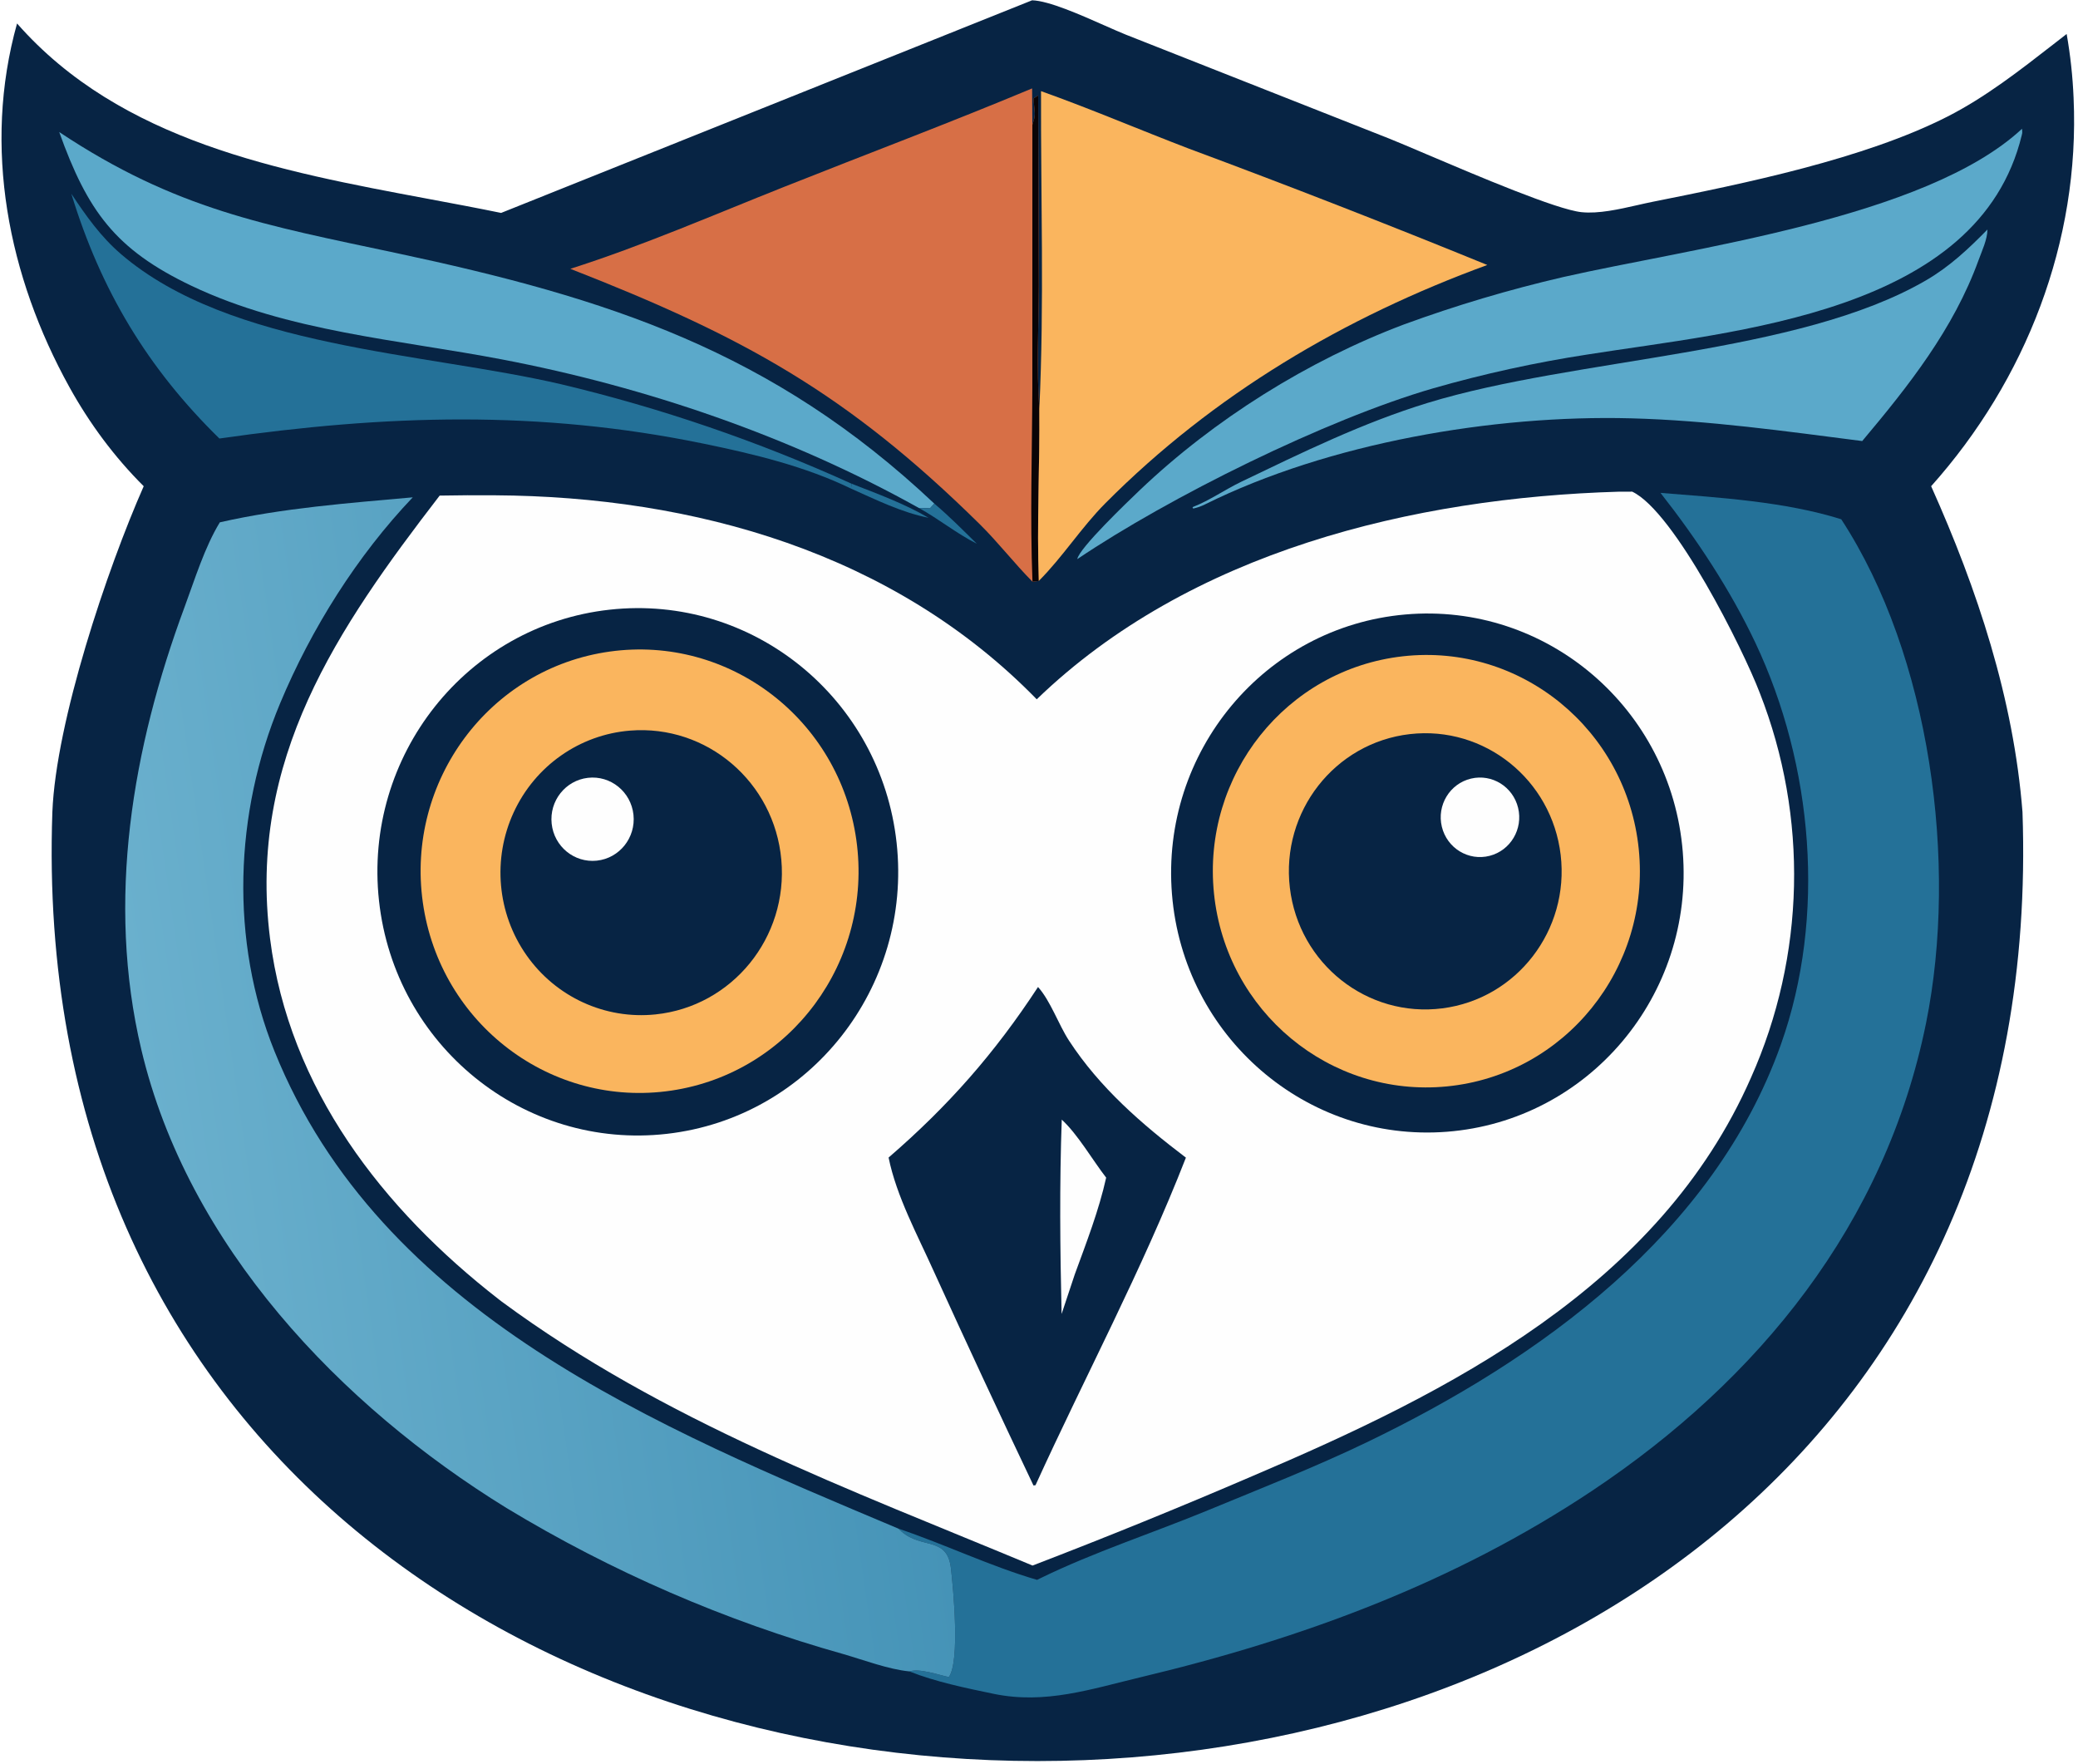
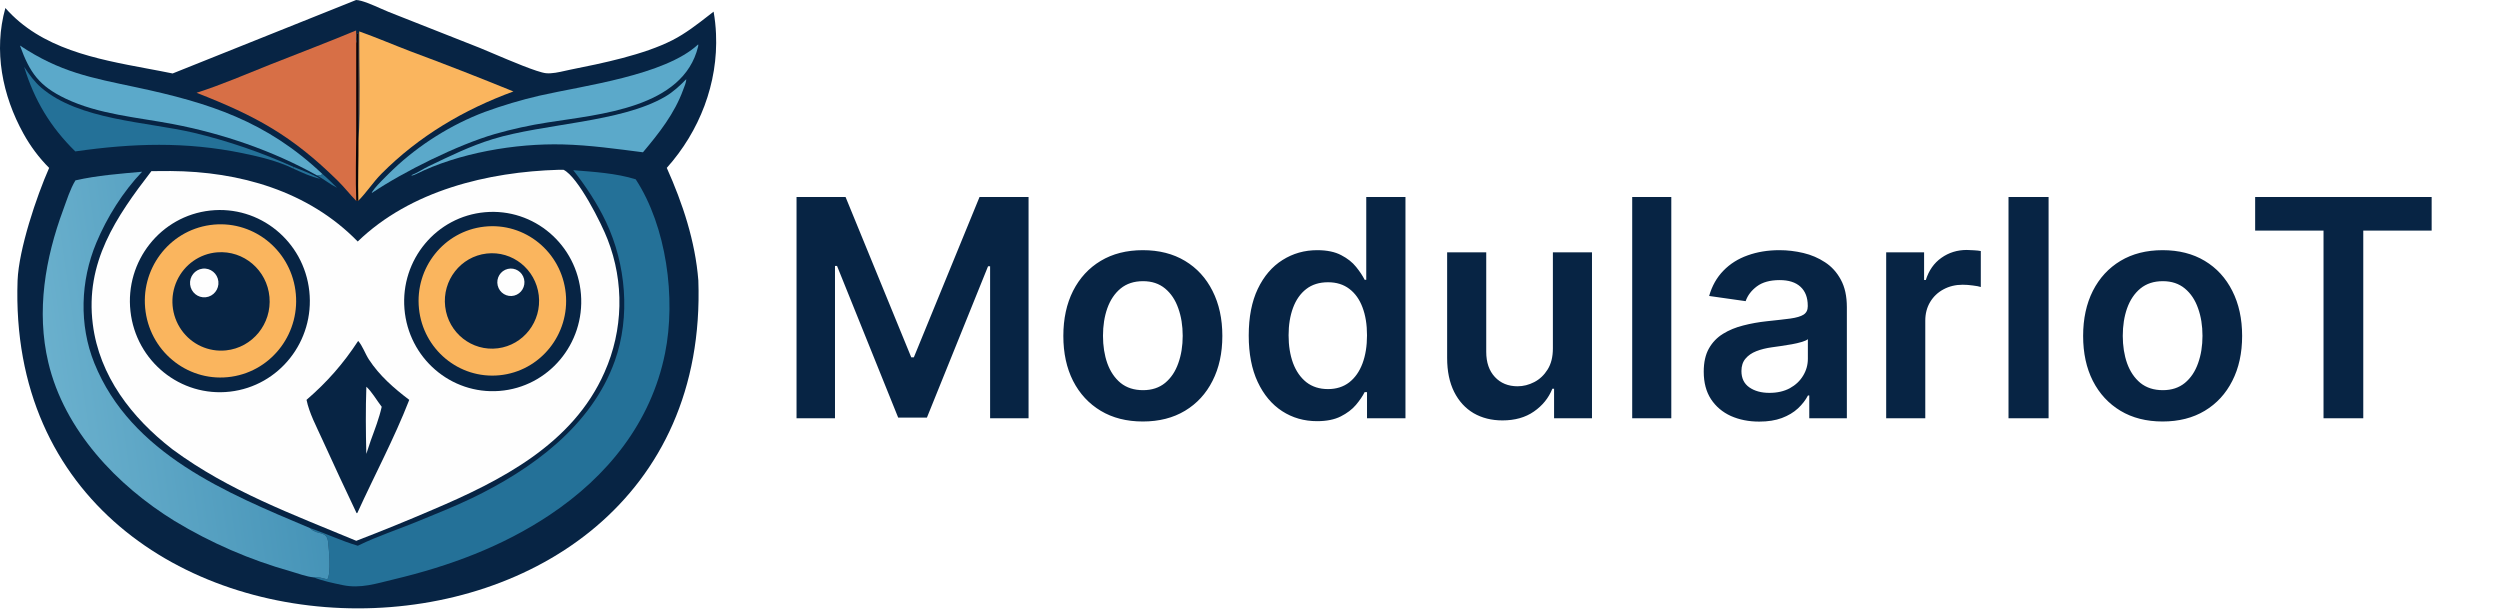
- <svg xmlns="http://www.w3.org/2000/svg" width="429" height="364" viewBox="0 0 429 364" fill="none">
-   <path d="M228.073 5.274C223.025 3.038 216.526 0.159 213.075 0.06L103.452 43.954C98.514 42.938 93.459 41.994 88.347 41.039C57.641 35.305 24.91 29.193 3.521 4.844C-3.629 30.387 1.679 57.071 14.339 79.93C18.503 87.447 23.616 94.34 29.669 100.37C22.112 117.474 11.553 148.925 10.81 167.63C1.69 428.83 426.658 428.832 417.54 167.626C415.71 144.25 408.214 121.629 398.681 100.367C418.239 78.479 429.429 49.86 428.09 20.227C427.907 15.796 427.429 11.382 426.658 7.016C425.731 7.733 424.802 8.456 423.87 9.181C416.961 14.558 409.895 20.058 402.14 24.019C384.944 32.803 360.055 37.891 341.177 41.658C340.183 41.857 339.13 42.096 338.043 42.342C334.243 43.204 330.034 44.158 326.515 43.799C321.4 43.276 305.14 36.362 294.409 31.799C291.341 30.494 288.724 29.382 286.95 28.666L232.447 7.159C231.257 6.684 229.745 6.014 228.073 5.274Z" fill="#072444" />
-   <path d="M334.241 101.496L336.969 101.489C345.708 105.643 359.872 134.039 363.296 143.015C373.352 168.649 372.7 197.319 361.489 222.458C342.557 265.578 299.218 287.412 258.504 304.726C243.514 311.175 228.399 317.324 213.169 323.169C175.267 307.374 137.039 293.374 103.595 268.694L102.931 268.182C79.097 249.656 59.666 224.791 55.752 193.746C51.089 156.761 69.668 129.71 90.769 102.303C94.579 102.231 98.39 102.211 102.201 102.242C143.289 102.493 184.528 114.094 214.033 144.354C245.621 113.854 291.779 102.732 334.241 101.496Z" fill="#FEFEFE" />
-   <path d="M125.875 125.853C155.346 122.613 181.845 144.146 185.104 173.981C188.364 203.817 167.152 230.693 137.693 234.052C108.149 237.423 81.514 215.87 78.245 185.948C74.977 156.027 96.317 129.102 125.875 125.853Z" fill="#072444" />
-   <path d="M125.865 134.502C150.517 131.059 173.281 148.44 176.791 173.386C180.3 198.332 163.236 221.458 138.615 225.123C113.84 228.811 90.825 211.399 87.293 186.296C83.76 161.193 101.058 137.967 125.865 134.502Z" fill="#FAB55E" />
-   <path d="M130.082 150.816C145.944 149.546 159.864 161.433 161.303 177.48C162.741 193.526 151.163 207.757 135.334 209.4C124.929 210.481 114.755 205.814 108.694 197.182C102.634 188.551 101.624 177.286 106.05 167.691C110.476 158.096 119.655 151.65 130.082 150.816Z" fill="#072444" />
-   <path d="M121.374 160.563C126.051 160.023 130.27 163.44 130.778 168.179C131.286 172.919 127.889 177.172 123.205 177.662C118.557 178.147 114.395 174.739 113.891 170.035C113.387 165.331 116.731 161.098 121.374 160.563Z" fill="#FEFEFE" />
-   <path d="M290.079 126.849C319.298 124.267 345.014 146.247 347.405 175.847C349.795 205.446 327.947 231.365 298.702 233.624C269.683 235.865 244.324 213.95 241.952 184.578C239.58 155.207 261.085 129.411 290.079 126.849Z" fill="#072444" />
-   <path d="M289.632 135.474C313.947 132.756 335.797 150.604 338.315 175.242C340.833 199.878 323.058 221.88 298.71 224.263C274.596 226.622 253.12 208.833 250.626 184.433C248.131 160.032 265.552 138.166 289.632 135.474Z" fill="#FAB55E" />
-   <path d="M291.078 151.538C306.456 149.776 320.355 160.912 322.197 176.471C324.039 192.03 313.134 206.178 297.781 208.147C282.281 210.134 268.149 198.964 266.289 183.258C264.429 167.552 275.555 153.316 291.078 151.538Z" fill="#072444" />
-   <path d="M303.691 160.723C308.019 159.696 312.356 162.392 313.412 166.765C314.467 171.138 311.846 175.555 307.538 176.665C303.171 177.791 298.736 175.093 297.666 170.661C296.597 166.229 299.303 161.764 303.691 160.723Z" fill="#FEFEFE" />
-   <path d="M214.299 203.744C216.887 206.615 218.514 211.463 220.693 214.807C227.032 224.531 235.707 232.043 244.828 238.968C235.799 262.124 224.054 284.021 213.779 306.585L213.362 306.643C206.379 291.969 199.52 277.234 192.784 262.441C189.426 254.964 185.083 246.983 183.448 238.948C195.763 228.319 205.375 217.385 214.299 203.744Z" fill="#072444" />
-   <path d="M219.197 231.119C222.528 234.184 225.545 239.461 228.366 243.097C226.852 249.905 224.275 256.517 221.891 263.05L219.166 271.24C218.851 257.816 218.72 244.546 219.197 231.119Z" fill="#FEFEFE" />
-   <path d="M342.808 101.743C354.892 102.714 368.487 103.533 380.121 107.189C398.515 135.338 404.28 178.242 397.643 211.135C389.264 252.653 363.015 284.859 328.716 307.717C300.211 326.713 268.712 338.296 235.651 346.182C225.245 348.665 215.819 351.871 205.105 349.644C199.437 348.466 193.11 347.166 187.74 345.022C189.822 344.336 193.685 345.722 195.885 346.193C198.225 342.898 196.811 328.102 196.325 323.776C195.574 317.086 190.323 319.837 186.132 316.154C185.913 315.961 185.705 315.755 185.491 315.555C195.096 318.788 204.388 323.294 214.101 326.125L214.73 325.814C225.865 320.371 238.015 316.455 249.488 311.713C260.369 307.215 271.5 302.858 282.11 297.755C317.814 280.582 353.76 254.69 367.657 215.63C377.061 189.198 374.302 157.908 362.41 132.717C357.257 121.8 350.251 111.213 342.808 101.743Z" fill="#247198" />
-   <path d="M45.383 107.824C58.358 104.863 71.98 103.854 85.214 102.662C73.75 114.697 64.269 129.755 57.825 145.195C48.372 167.841 47.453 194.169 56.674 217.02C78.543 271.223 135.981 294.71 185.491 315.555C185.705 315.755 185.913 315.961 186.132 316.154C190.323 319.837 195.574 317.086 196.325 323.776C196.811 328.102 198.225 342.898 195.885 346.193C193.685 345.722 189.822 344.336 187.74 345.022C183.375 344.586 178.406 342.696 174.163 341.462C149.728 334.606 126.314 324.454 104.55 311.28C70.276 290.155 38.753 257.166 29.169 216.636C21.907 185.924 27.311 154.418 38.106 125.299C40.214 119.613 42.236 112.98 45.383 107.824Z" fill="url(#paint0_linear_15_30)" />
-   <path d="M117.747 55.491C132.707 50.717 147.26 44.382 161.859 38.581C178.942 31.791 196.111 25.343 213.079 18.249L213.132 25.775C213.227 25.471 213.328 25.169 213.418 24.863C213.773 23.665 213.628 23.031 213.491 21.818C213.434 21.318 213.417 20.815 213.383 20.313L214.326 19.717L214.457 58.968C214.43 67.351 213.955 76.037 214.568 84.389C214.672 96.212 214.031 108.111 214.462 119.914L213.155 120.075C209.368 116.264 206.08 111.965 202.229 108.171C174.708 81.044 153.236 69.365 117.747 55.491Z" fill="#D76F46" />
-   <path d="M213.132 25.775C213.227 25.471 213.328 25.169 213.419 24.863C213.774 23.665 213.629 23.031 213.492 21.818C213.435 21.318 213.417 20.815 213.383 20.313L214.326 19.717L214.458 58.968C214.431 67.351 213.956 76.037 214.568 84.389C214.673 96.212 214.031 108.111 214.462 119.914L213.155 120.075C212.629 106.789 213.082 93.341 213.127 80.042L213.132 25.775Z" fill="#0A0406" />
-   <path d="M214.919 18.812C225.191 22.471 235.222 26.775 245.408 30.67C266.079 38.35 286.628 46.361 307.049 54.698C277.511 65.51 250.583 81.382 228.209 103.875C223.229 108.883 219.394 114.983 214.462 119.914C214.031 108.111 214.672 96.212 214.568 84.389C215.595 62.678 214.853 40.575 214.919 18.812Z" fill="#FAB55E" />
-   <path d="M417.445 26.581C417.484 27.335 417.545 27.26 417.4 27.863C408.52 64.701 358.062 68.358 327.704 73.184C316.951 74.835 306.309 77.168 295.845 80.169C273.732 86.591 241.376 102.622 222.409 115.416C222.693 113.23 233.017 103.362 235.266 101.219C250.657 86.555 270.043 74.433 289.817 66.983C300.568 63.048 311.546 59.782 322.689 57.2C348.891 51.231 397.537 45.107 417.445 26.581Z" fill="#5BA9CA" />
-   <path d="M12.224 27.256C36.328 43.288 54.749 46.469 81.788 52.231C125.479 61.539 159.422 72.403 192.887 103.959L191.989 104.931L189.686 104.853C163.233 90.077 133.324 79.873 103.679 74.203C82.392 70.13 59.404 68.457 39.545 59.002C23.757 51.485 18.054 43.513 12.224 27.256Z" fill="#5BA9CA" />
-   <path d="M410.304 47.381C410.295 49.428 409.151 51.822 408.457 53.735C403.304 67.933 394.02 79.669 384.453 91.043C368.536 89.007 352.717 86.77 336.659 86.351C308.304 85.611 274.328 91.424 248.764 104.123C247.941 104.53 247.226 104.78 246.331 104.982L246.194 104.694C249.841 103.255 252.808 101.102 256.317 99.417C268.923 93.366 281.377 87.262 294.763 83.162C325.392 73.778 371.193 73.264 397.656 57.849C402.51 55.02 406.377 51.387 410.304 47.381Z" fill="#5BA9CA" />
-   <path d="M14.727 39.994C17.762 44.566 20.795 48.859 24.978 52.451C47.592 71.868 87.735 72.748 115.907 79.334C136.468 84.234 156.523 91.102 175.798 99.846L175.692 100.859C166.172 96.246 155.638 93.723 145.347 91.6C111.258 84.573 79.589 85.614 45.294 90.521C30.444 75.981 20.805 59.895 14.727 39.994Z" fill="#247198" />
-   <path d="M192.887 103.959C195.966 106.553 198.799 109.43 201.674 112.251C197.452 110.114 193.802 107.118 189.686 104.853L191.989 104.931L192.887 103.959Z" fill="#247198" />
-   <path d="M175.798 99.846C181.119 101.928 186.759 103.974 191.687 106.883C186.109 105.773 180.875 103.165 175.692 100.859L175.798 99.846Z" fill="#247198" />
+ <svg xmlns="http://www.w3.org/2000/svg" width="1052" height="256" viewBox="0 0 1052 256" fill="none">
+   <path d="M160.418 3.672C156.862 2.098 152.285 0.07 149.855 0L72.644 30.916C69.167 30.2 65.606 29.535 62.006 28.863C40.379 24.824 17.326 20.519 2.261 3.37C-2.775 21.36 0.964 40.154 9.881 56.254C12.813 61.548 16.415 66.403 20.678 70.651C15.355 82.698 7.918 104.849 7.395 118.023C0.972 301.992 300.285 301.993 293.864 118.021C292.575 101.557 287.295 85.624 280.581 70.649C294.356 55.233 302.237 35.075 301.294 14.204C301.165 11.083 300.828 7.975 300.285 4.9C299.632 5.404 298.978 5.914 298.322 6.424C293.456 10.212 288.479 14.085 283.017 16.875C270.905 23.062 253.376 26.645 240.08 29.299C239.379 29.439 238.637 29.607 237.872 29.78C235.195 30.387 232.231 31.059 229.753 30.806C226.15 30.438 214.698 25.568 207.14 22.355C204.979 21.436 203.136 20.652 201.886 20.148L163.499 5.001C162.661 4.666 161.595 4.194 160.418 3.672Z" fill="#072444" />
+   <path d="M235.195 71.444L237.116 71.439C243.271 74.365 253.247 94.365 255.658 100.686C262.741 118.741 262.282 138.934 254.386 156.64C241.051 187.01 210.527 202.389 181.851 214.583C171.293 219.125 160.648 223.456 149.921 227.573C123.226 216.448 96.301 206.587 72.746 189.205L72.278 188.844C55.491 175.796 41.805 158.283 39.049 136.418C35.764 110.368 48.85 91.315 63.712 72.012C66.395 71.962 69.08 71.948 71.764 71.969C100.703 72.146 129.749 80.317 150.529 101.629C172.777 80.148 205.287 72.315 235.195 71.444Z" fill="#FEFEFE" />
+   <path d="M88.437 88.599C109.195 86.317 127.859 101.483 130.154 122.497C132.45 143.511 117.51 162.44 96.761 164.806C75.953 167.18 57.193 152 54.891 130.925C52.589 109.851 67.619 90.887 88.437 88.599Z" fill="#072444" />
+   <path d="M88.431 94.691C105.793 92.265 121.827 104.507 124.299 122.077C126.771 139.647 114.752 155.935 97.411 158.517C79.961 161.114 63.751 148.851 61.264 131.17C58.775 113.49 70.959 97.131 88.431 94.691Z" fill="#FAB55E" />
+   <path d="M91.4 106.181C102.573 105.287 112.377 113.659 113.39 124.961C114.404 136.262 106.249 146.286 95.1 147.443C87.772 148.204 80.606 144.917 76.337 138.838C72.069 132.758 71.357 124.825 74.475 118.067C77.592 111.308 84.057 106.769 91.4 106.181Z" fill="#072444" />
+   <path d="M85.267 113.046C88.562 112.666 91.533 115.072 91.891 118.41C92.249 121.748 89.856 124.744 86.557 125.089C83.283 125.43 80.352 123.03 79.997 119.717C79.642 116.404 81.997 113.423 85.267 113.046Z" fill="#FEFEFE" />
+   <path d="M204.09 89.3C224.67 87.481 242.782 102.963 244.466 123.81C246.149 144.658 230.761 162.913 210.164 164.504C189.724 166.083 171.864 150.648 170.193 129.96C168.522 109.273 183.669 91.105 204.09 89.3Z" fill="#072444" />
+   <path d="M203.776 95.375C220.901 93.461 236.29 106.032 238.063 123.384C239.838 140.737 227.318 156.233 210.169 157.911C193.185 159.573 178.059 147.044 176.302 129.858C174.545 112.672 186.815 97.272 203.776 95.375Z" fill="#FAB55E" />
+   <path d="M204.793 106.689C215.625 105.448 225.414 113.292 226.712 124.251C228.009 135.209 220.328 145.173 209.515 146.56C198.598 147.96 188.644 140.093 187.334 129.03C186.024 117.969 193.86 107.942 204.793 106.689Z" fill="#072444" />
+   <path d="M213.677 113.159C216.725 112.435 219.78 114.334 220.524 117.414C221.267 120.494 219.421 123.605 216.387 124.387C213.311 125.18 210.187 123.28 209.434 120.158C208.681 117.037 210.586 113.892 213.677 113.159Z" fill="#FEFEFE" />
+   <path d="M150.717 143.459C152.539 145.481 153.685 148.896 155.22 151.251C159.685 158.1 165.795 163.39 172.219 168.268C165.86 184.578 157.587 200 150.35 215.892L150.057 215.933C145.139 205.598 140.308 195.22 135.563 184.801C133.198 179.534 130.139 173.913 128.988 168.254C137.662 160.768 144.432 153.067 150.717 143.459Z" fill="#072444" />
+   <path d="M154.167 162.74C156.512 164.899 158.637 168.616 160.624 171.176C159.558 175.971 157.743 180.628 156.064 185.23L154.144 190.998C153.923 181.543 153.831 172.197 154.167 162.74Z" fill="#FEFEFE" />
+   <path d="M241.228 71.617C249.74 72.302 259.315 72.878 267.508 75.454C280.464 95.279 284.525 125.498 279.849 148.665C273.949 177.907 255.46 200.59 231.303 216.689C211.226 230.069 189.041 238.227 165.755 243.781C158.426 245.53 151.787 247.788 144.241 246.22C140.249 245.39 135.793 244.475 132.01 242.964C133.477 242.481 136.198 243.457 137.747 243.789C139.395 241.468 138.399 231.047 138.057 228C137.528 223.288 133.83 225.226 130.878 222.632C130.724 222.496 130.577 222.351 130.426 222.21C137.191 224.487 143.736 227.66 150.577 229.654L151.02 229.435C158.863 225.602 167.42 222.844 175.501 219.504C183.165 216.336 191.005 213.267 198.478 209.673C223.624 197.578 248.942 179.342 258.73 151.831C265.354 133.214 263.41 111.176 255.034 93.433C251.405 85.744 246.471 78.287 241.228 71.617Z" fill="#247198" />
+   <path d="M31.745 75.901C40.884 73.815 50.478 73.105 59.799 72.265C51.725 80.742 45.048 91.347 40.509 102.222C33.851 118.172 33.204 136.715 39.698 152.81C55.101 190.986 95.555 207.529 130.427 222.21C130.577 222.351 130.724 222.496 130.878 222.632C133.83 225.226 137.528 223.288 138.057 228C138.399 231.047 139.396 241.469 137.747 243.789C136.198 243.457 133.477 242.481 132.011 242.964C128.937 242.657 125.436 241.326 122.448 240.457C105.238 235.628 88.747 228.478 73.418 219.199C49.278 204.32 27.076 181.086 20.326 152.539C15.211 130.908 19.017 108.718 26.62 88.209C28.105 84.204 29.529 79.532 31.745 75.901Z" fill="url(#paint0_linear_2005_28)" />
+   <path d="M82.713 39.042C93.25 35.679 103.5 31.217 113.782 27.131C125.814 22.349 137.906 17.808 149.857 12.811L149.895 18.112C149.962 17.898 150.033 17.685 150.096 17.47C150.346 16.625 150.244 16.179 150.148 15.325C150.108 14.973 150.095 14.619 150.071 14.265L150.736 13.845L150.828 41.49C150.809 47.395 150.475 53.512 150.906 59.395C150.98 67.722 150.528 76.103 150.832 84.416L149.911 84.529C147.243 81.845 144.928 78.817 142.216 76.145C122.832 57.039 107.709 48.813 82.713 39.042Z" fill="#D76F46" />
+   <path d="M149.895 18.112C149.962 17.898 150.033 17.685 150.097 17.47C150.347 16.625 150.245 16.179 150.148 15.325C150.108 14.973 150.095 14.619 150.072 14.265L150.736 13.845L150.829 41.49C150.809 47.395 150.475 53.512 150.906 59.395C150.98 67.722 150.528 76.103 150.832 84.416L149.911 84.529C149.54 75.171 149.859 65.7 149.892 56.333L149.895 18.112Z" fill="#0A0406" />
+   <path d="M151.153 13.208C158.388 15.784 165.453 18.816 172.627 21.56C187.186 26.969 201.659 32.611 216.043 38.483C195.238 46.098 176.272 57.277 160.514 73.12C157.006 76.646 154.305 80.943 150.831 84.416C150.528 76.103 150.979 67.722 150.906 59.395C151.63 44.104 151.107 28.536 151.153 13.208Z" fill="#FAB55E" />
+   <path d="M293.796 18.679C293.824 19.211 293.867 19.158 293.765 19.582C287.511 45.529 251.972 48.104 230.59 51.503C223.016 52.666 215.522 54.309 208.151 56.422C192.576 60.946 169.788 72.237 156.429 81.248C156.629 79.708 163.9 72.758 165.484 71.249C176.324 60.921 189.978 52.382 203.905 47.135C211.478 44.364 219.21 42.064 227.058 40.245C245.512 36.041 279.775 31.728 293.796 18.679Z" fill="#5BA9CA" />
+   <path d="M8.391 19.155C25.368 30.447 38.343 32.687 57.386 36.745C88.159 43.301 112.066 50.953 135.636 73.179L135.003 73.863L133.382 73.808C114.75 63.401 93.684 56.214 72.805 52.221C57.812 49.352 41.62 48.174 27.634 41.514C16.514 36.22 12.497 30.605 8.391 19.155Z" fill="#5BA9CA" />
+   <path d="M288.767 33.33C288.761 34.771 287.955 36.458 287.466 37.805C283.837 47.804 277.298 56.071 270.56 64.081C259.349 62.648 248.208 61.072 236.897 60.777C216.927 60.255 192.996 64.35 174.991 73.294C174.411 73.581 173.908 73.757 173.278 73.899L173.181 73.696C175.749 72.683 177.839 71.166 180.311 69.98C189.189 65.718 197.961 61.419 207.389 58.53C228.962 51.922 261.22 51.559 279.859 40.702C283.278 38.71 286.001 36.151 288.767 33.33Z" fill="#5BA9CA" />
+   <path d="M10.154 28.127C12.291 31.347 14.428 34.37 17.374 36.901C33.301 50.576 61.575 51.196 81.417 55.835C95.899 59.286 110.023 64.123 123.6 70.282L123.525 70.995C116.82 67.746 109.401 65.969 102.152 64.474C78.143 59.525 55.837 60.258 31.683 63.714C21.223 53.473 14.435 42.144 10.154 28.127Z" fill="#247198" />
+   <path d="M135.636 73.179C137.804 75.006 139.8 77.032 141.824 79.019C138.851 77.514 136.28 75.403 133.381 73.808L135.003 73.863L135.636 73.179Z" fill="#247198" />
+   <path d="M123.6 70.282C127.347 71.748 131.319 73.189 134.791 75.238C130.862 74.456 127.176 72.619 123.525 70.995L123.6 70.282Z" fill="#247198" />
+   <path d="M335.182 82.909H355.818L383.455 150.364H384.545L412.182 82.909H432.818V176H416.636V112.045H415.773L390.045 175.727H377.955L352.227 111.909H351.364V176H335.182V82.909ZM480.909 177.364C474.091 177.364 468.182 175.864 463.182 172.864C458.182 169.864 454.303 165.667 451.545 160.273C448.818 154.879 447.455 148.576 447.455 141.364C447.455 134.152 448.818 127.833 451.545 122.409C454.303 116.985 458.182 112.773 463.182 109.773C468.182 106.773 474.091 105.273 480.909 105.273C487.727 105.273 493.636 106.773 498.636 109.773C503.636 112.773 507.5 116.985 510.227 122.409C512.985 127.833 514.364 134.152 514.364 141.364C514.364 148.576 512.985 154.879 510.227 160.273C507.5 165.667 503.636 169.864 498.636 172.864C493.636 175.864 487.727 177.364 480.909 177.364ZM481 164.182C484.697 164.182 487.788 163.167 490.273 161.136C492.758 159.076 494.606 156.318 495.818 152.864C497.061 149.409 497.682 145.561 497.682 141.318C497.682 137.045 497.061 133.182 495.818 129.727C494.606 126.242 492.758 123.47 490.273 121.409C487.788 119.348 484.697 118.318 481 118.318C477.212 118.318 474.061 119.348 471.545 121.409C469.061 123.47 467.197 126.242 465.955 129.727C464.742 133.182 464.136 137.045 464.136 141.318C464.136 145.561 464.742 149.409 465.955 152.864C467.197 156.318 469.061 159.076 471.545 161.136C474.061 163.167 477.212 164.182 481 164.182ZM554.239 177.227C548.754 177.227 543.845 175.818 539.511 173C535.178 170.182 531.754 166.091 529.239 160.727C526.723 155.364 525.466 148.848 525.466 141.182C525.466 133.424 526.739 126.879 529.284 121.545C531.86 116.182 535.33 112.136 539.693 109.409C544.057 106.652 548.92 105.273 554.284 105.273C558.375 105.273 561.739 105.97 564.375 107.364C567.011 108.727 569.102 110.379 570.648 112.318C572.193 114.227 573.39 116.03 574.239 117.727H574.92V82.909H591.42V176H575.239V165H574.239C573.39 166.697 572.163 168.5 570.557 170.409C568.951 172.288 566.83 173.894 564.193 175.227C561.557 176.561 558.239 177.227 554.239 177.227ZM558.83 163.727C562.314 163.727 565.284 162.788 567.739 160.909C570.193 159 572.057 156.348 573.33 152.955C574.602 149.561 575.239 145.606 575.239 141.091C575.239 136.576 574.602 132.652 573.33 129.318C572.087 125.985 570.239 123.394 567.784 121.545C565.36 119.697 562.375 118.773 558.83 118.773C555.163 118.773 552.102 119.727 549.648 121.636C547.193 123.545 545.345 126.182 544.102 129.545C542.86 132.909 542.239 136.758 542.239 141.091C542.239 145.455 542.86 149.348 544.102 152.773C545.375 156.167 547.239 158.848 549.693 160.818C552.178 162.758 555.223 163.727 558.83 163.727ZM653.455 146.636V106.182H669.909V176H653.955V163.591H653.227C651.652 167.5 649.061 170.697 645.455 173.182C641.879 175.667 637.47 176.909 632.227 176.909C627.652 176.909 623.606 175.894 620.091 173.864C616.606 171.803 613.879 168.818 611.909 164.909C609.939 160.97 608.955 156.212 608.955 150.636V106.182H625.409V148.091C625.409 152.515 626.621 156.03 629.045 158.636C631.47 161.242 634.652 162.545 638.591 162.545C641.015 162.545 643.364 161.955 645.636 160.773C647.909 159.591 649.773 157.833 651.227 155.5C652.712 153.136 653.455 150.182 653.455 146.636ZM703.284 82.909V176H686.83V82.909H703.284ZM740.295 177.409C735.871 177.409 731.886 176.621 728.341 175.045C724.826 173.439 722.038 171.076 719.977 167.955C717.947 164.833 716.932 160.985 716.932 156.409C716.932 152.47 717.659 149.212 719.114 146.636C720.568 144.061 722.553 142 725.068 140.455C727.583 138.909 730.417 137.742 733.568 136.955C736.75 136.136 740.038 135.545 743.432 135.182C747.523 134.758 750.841 134.379 753.386 134.045C755.932 133.682 757.78 133.136 758.932 132.409C760.114 131.652 760.705 130.485 760.705 128.909V128.636C760.705 125.212 759.689 122.561 757.659 120.682C755.629 118.803 752.705 117.864 748.886 117.864C744.856 117.864 741.659 118.742 739.295 120.5C736.962 122.258 735.386 124.333 734.568 126.727L719.205 124.545C720.417 120.303 722.417 116.758 725.205 113.909C727.992 111.03 731.402 108.879 735.432 107.455C739.462 106 743.917 105.273 748.795 105.273C752.159 105.273 755.508 105.667 758.841 106.455C762.174 107.242 765.22 108.545 767.977 110.364C770.735 112.152 772.947 114.591 774.614 117.682C776.311 120.773 777.159 124.636 777.159 129.273V176H761.341V166.409H760.795C759.795 168.348 758.386 170.167 756.568 171.864C754.78 173.53 752.523 174.879 749.795 175.909C747.098 176.909 743.932 177.409 740.295 177.409ZM744.568 165.318C747.871 165.318 750.735 164.667 753.159 163.364C755.583 162.03 757.447 160.273 758.75 158.091C760.083 155.909 760.75 153.53 760.75 150.955V142.727C760.235 143.152 759.356 143.545 758.114 143.909C756.902 144.273 755.538 144.591 754.023 144.864C752.508 145.136 751.008 145.379 749.523 145.591C748.038 145.803 746.75 145.985 745.659 146.136C743.205 146.47 741.008 147.015 739.068 147.773C737.129 148.53 735.598 149.591 734.477 150.955C733.356 152.288 732.795 154.015 732.795 156.136C732.795 159.167 733.902 161.455 736.114 163C738.326 164.545 741.144 165.318 744.568 165.318ZM793.705 176V106.182H809.659V117.818H810.386C811.659 113.788 813.841 110.682 816.932 108.5C820.053 106.288 823.614 105.182 827.614 105.182C828.523 105.182 829.538 105.227 830.659 105.318C831.811 105.379 832.765 105.485 833.523 105.636V120.773C832.826 120.53 831.72 120.318 830.205 120.136C828.72 119.924 827.28 119.818 825.886 119.818C822.886 119.818 820.189 120.47 817.795 121.773C815.432 123.045 813.568 124.818 812.205 127.091C810.841 129.364 810.159 131.985 810.159 134.955V176H793.705ZM862.045 82.909V176H845.182V82.909H862.045ZM910.034 177.364C903.216 177.364 897.307 175.864 892.307 172.864C887.307 169.864 883.428 165.667 880.67 160.273C877.943 154.879 876.58 148.576 876.58 141.364C876.58 134.152 877.943 127.833 880.67 122.409C883.428 116.985 887.307 112.773 892.307 109.773C897.307 106.773 903.216 105.273 910.034 105.273C916.852 105.273 922.761 106.773 927.761 109.773C932.761 112.773 936.625 116.985 939.352 122.409C942.11 127.833 943.489 134.152 943.489 141.364C943.489 148.576 942.11 154.879 939.352 160.273C936.625 165.667 932.761 169.864 927.761 172.864C922.761 175.864 916.852 177.364 910.034 177.364ZM910.125 164.182C913.822 164.182 916.913 163.167 919.398 161.136C921.883 159.076 923.731 156.318 924.943 152.864C926.186 149.409 926.807 145.561 926.807 141.318C926.807 137.045 926.186 133.182 924.943 129.727C923.731 126.242 921.883 123.47 919.398 121.409C916.913 119.348 913.822 118.318 910.125 118.318C906.337 118.318 903.186 119.348 900.67 121.409C898.186 123.47 896.322 126.242 895.08 129.727C893.867 133.182 893.261 137.045 893.261 141.318C893.261 145.561 893.867 149.409 895.08 152.864C896.322 156.318 898.186 159.076 900.67 161.136C903.186 163.167 906.337 164.182 910.125 164.182ZM948.966 97.046V82.909H1023.24V97.046H994.466V176H977.739V97.046H948.966Z" fill="#072444" />
  <defs>
-     <linearGradient id="paint0_linear_15_30" x1="180.993" y1="218.087" x2="32.622" y2="239.585" gradientUnits="userSpaceOnUse">
+     <linearGradient id="paint0_linear_2005_28" x1="127.259" y1="153.561" x2="22.758" y2="168.703" gradientUnits="userSpaceOnUse">
      <stop stop-color="#4593B7" />
      <stop offset="1" stop-color="#6AB0CD" />
    </linearGradient>
  </defs>
</svg>
